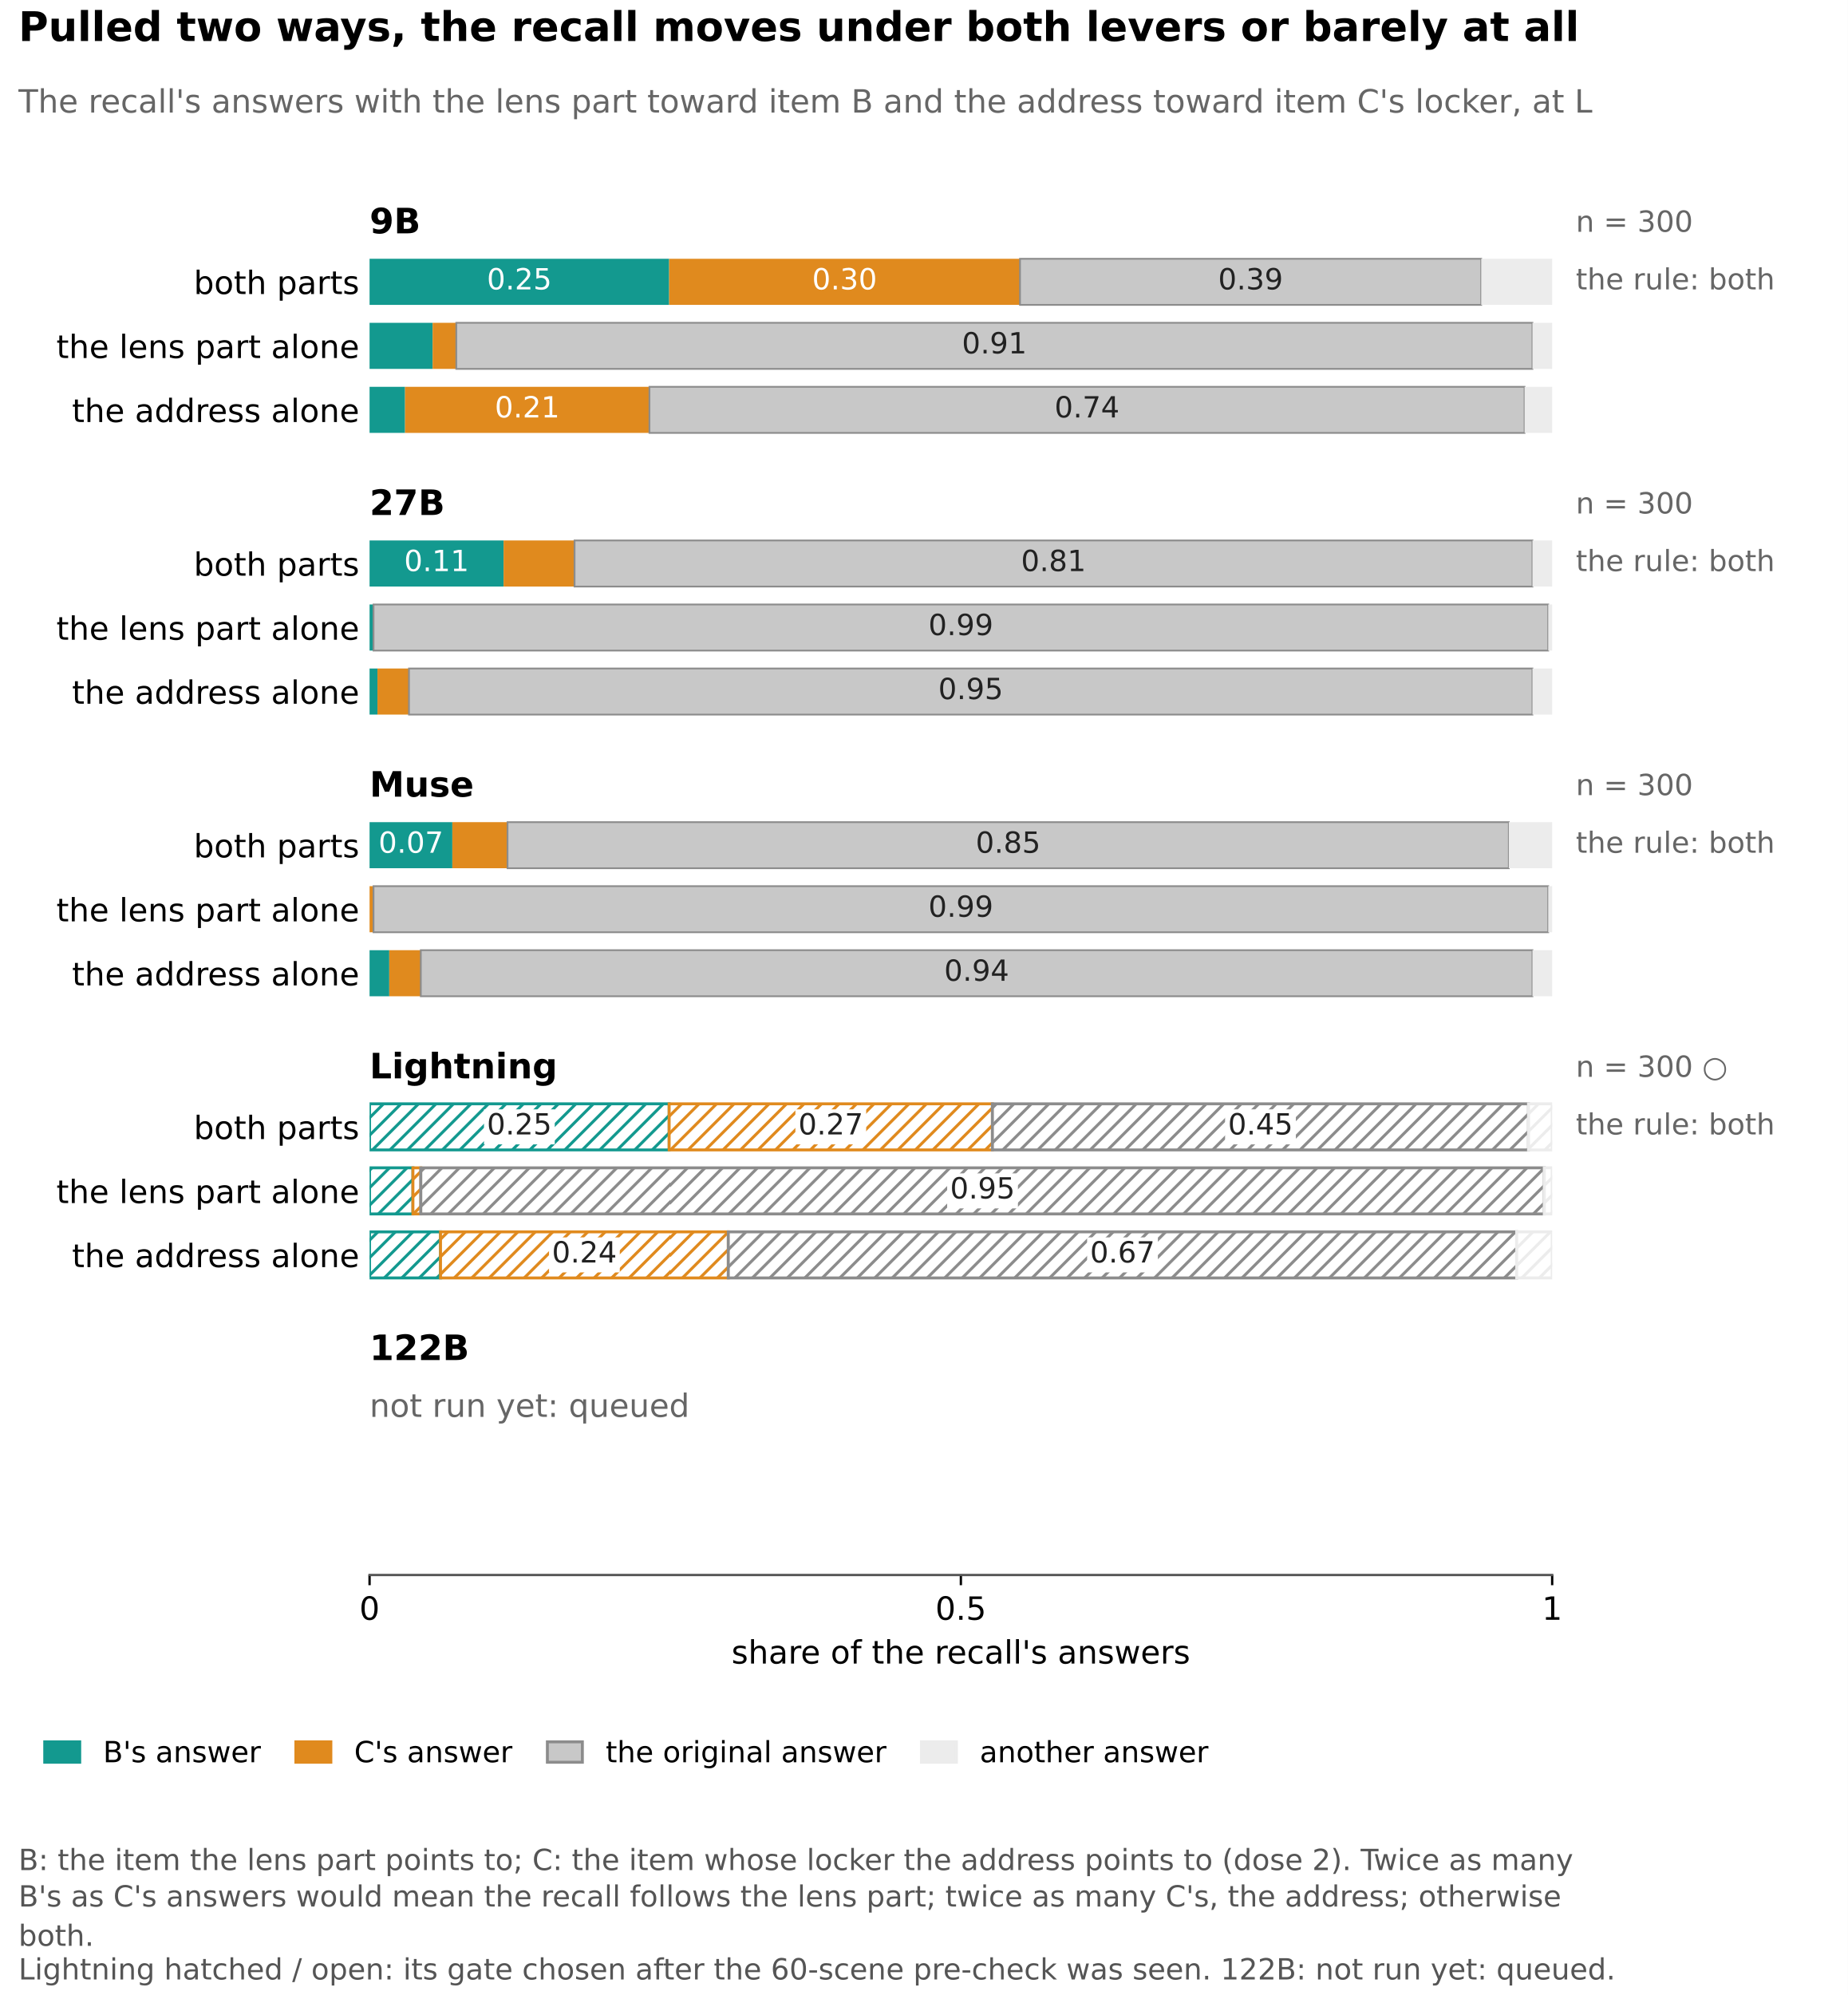
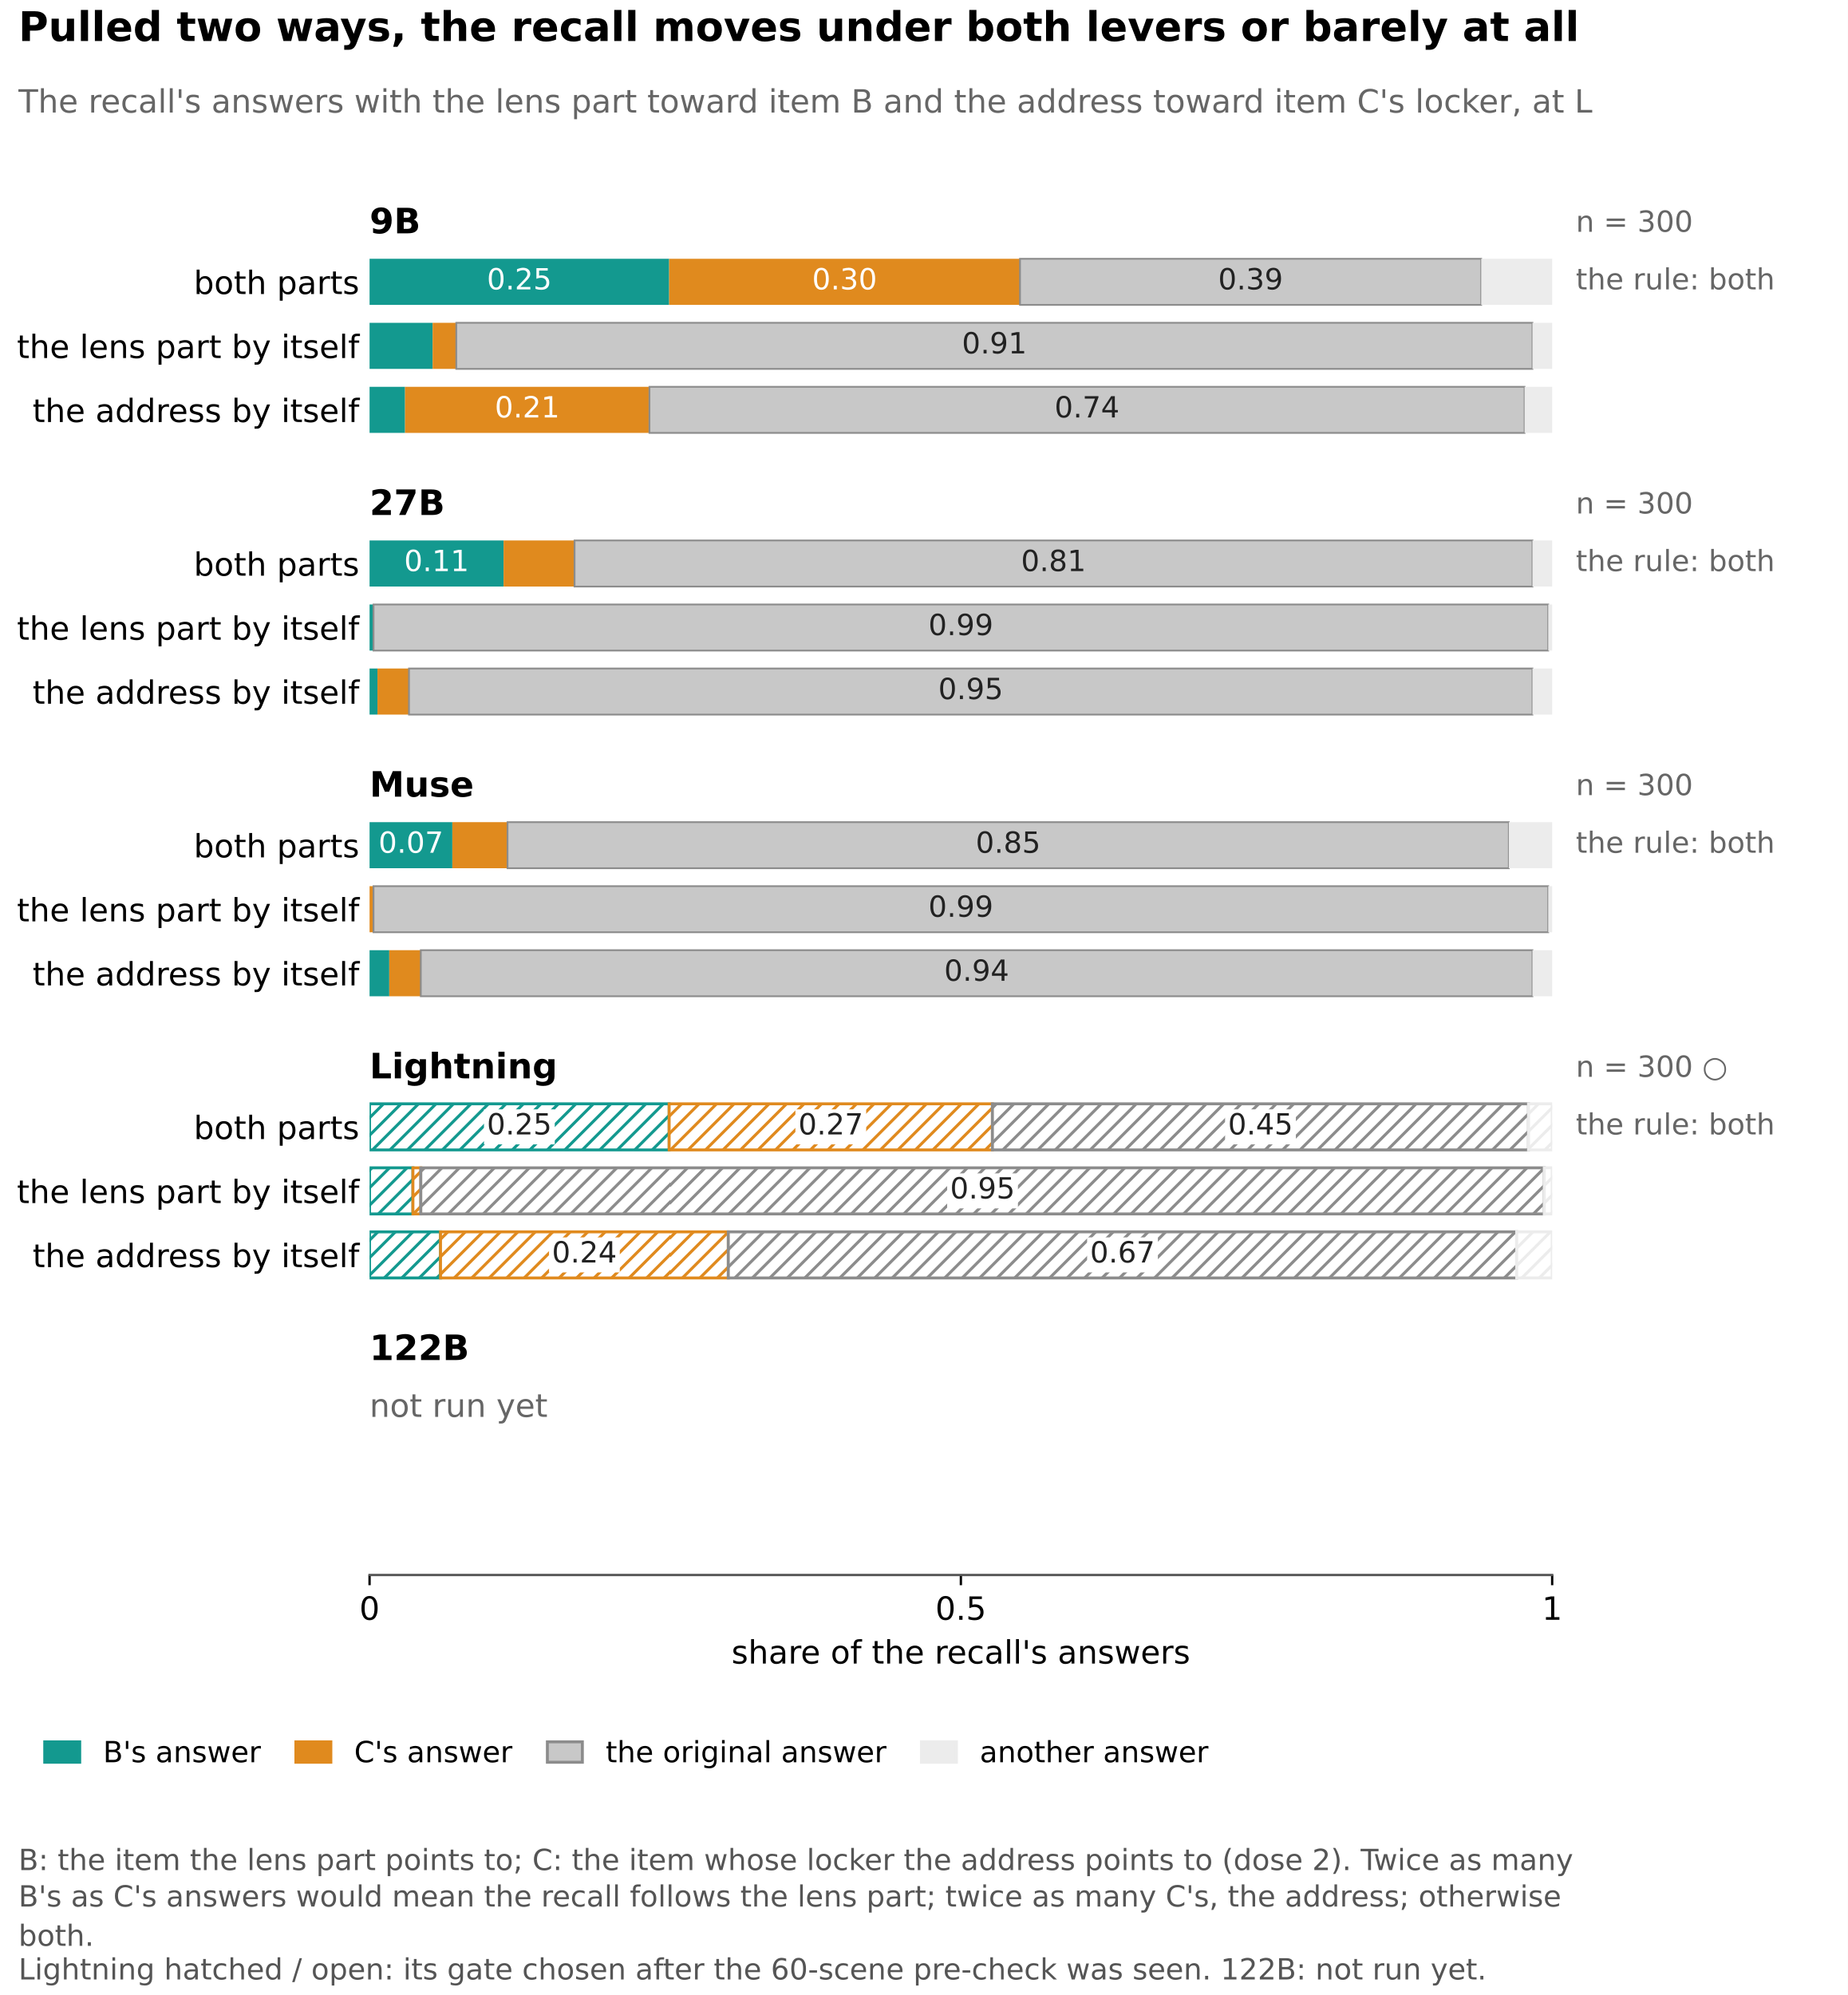
<svg xmlns="http://www.w3.org/2000/svg" xmlns:xlink="http://www.w3.org/1999/xlink" width="633.6pt" height="684pt" viewBox="0 0 633.6 684" version="1.1">
  <defs>
    <style type="text/css">*{stroke-linejoin: round; stroke-linecap: butt}</style>
  </defs>
  <g id="figure_1">
    <g id="patch_1">
      <path d="M 0 684  L 633.6 684  L 633.6 0  L 0 0  z " style="fill: #ffffff" />
    </g>
    <g id="axes_1">
      <g id="patch_2">
        <path d="M 126.72 540  L 532.224 540  L 532.224 64.8  L 126.72 64.8  z " style="fill: #ffffff" />
      </g>
      <g id="matplotlib.axis_1">
        <g id="xtick_1">
          <g id="line2d_1">
            <defs>
-               <path id="me4da1526d2" d="M 0 0  L 0 3.5  " style="stroke: #000000; stroke-width: 0.8" />
+               <path id="m4cd7d35f8d" d="M 0 0  L 0 3.5  " style="stroke: #000000; stroke-width: 0.8" />
            </defs>
            <g>
-               <use xlink:href="#me4da1526d2" x="126.72" y="540" style="stroke: #000000; stroke-width: 0.8" />
+               <use xlink:href="#m4cd7d35f8d" x="126.72" y="540" style="stroke: #000000; stroke-width: 0.8" />
            </g>
          </g>
          <g id="text_1">
            <text style="font-size: 11px; font-family: 'DejaVu Sans'; text-anchor: middle" x="126.72" y="555.357" transform="rotate(-0 126.72 555.3574)">0</text>
          </g>
        </g>
        <g id="xtick_2">
          <g id="line2d_2">
            <g>
-               <use xlink:href="#me4da1526d2" x="329.472" y="540" style="stroke: #000000; stroke-width: 0.8" />
+               <use xlink:href="#m4cd7d35f8d" x="329.472" y="540" style="stroke: #000000; stroke-width: 0.8" />
            </g>
          </g>
          <g id="text_2">
            <text style="font-size: 11px; font-family: 'DejaVu Sans'; text-anchor: middle" x="329.472" y="555.357" transform="rotate(-0 329.472 555.3574)">0.5</text>
          </g>
        </g>
        <g id="xtick_3">
          <g id="line2d_3">
            <g>
-               <use xlink:href="#me4da1526d2" x="532.224" y="540" style="stroke: #000000; stroke-width: 0.8" />
+               <use xlink:href="#m4cd7d35f8d" x="532.224" y="540" style="stroke: #000000; stroke-width: 0.8" />
            </g>
          </g>
          <g id="text_3">
            <text style="font-size: 11px; font-family: 'DejaVu Sans'; text-anchor: middle" x="532.224" y="555.357" transform="rotate(-0 532.224 555.3574)">1</text>
          </g>
        </g>
        <g id="text_4">
          <text style="font-size: 11px; font-family: 'DejaVu Sans'; text-anchor: middle" x="329.472" y="570.358" transform="rotate(-0 329.472 570.3583)">share of the recall's answers</text>
        </g>
      </g>
      <g id="matplotlib.axis_2">
        <g id="ytick_1">
          <g id="line2d_4" />
          <g id="text_5">
            <text style="font-size: 11px; font-family: 'DejaVu Sans'; text-anchor: end" x="123.22" y="100.805" transform="rotate(-0 123.22 100.8055)">both parts</text>
          </g>
        </g>
        <g id="ytick_2">
          <g id="line2d_5" />
          <g id="text_6">
-             <text style="font-size: 11px; font-family: 'DejaVu Sans'; text-anchor: end" x="123.22" y="122.755" transform="rotate(-0 123.22 122.7547)">the lens part alone</text>
+             <text style="font-size: 11px; font-family: 'DejaVu Sans'; text-anchor: end" x="123.22" y="122.755" transform="rotate(-0 123.22 122.7547)">the lens part by itself</text>
          </g>
        </g>
        <g id="ytick_3">
          <g id="line2d_6" />
          <g id="text_7">
-             <text style="font-size: 11px; font-family: 'DejaVu Sans'; text-anchor: end" x="123.22" y="144.704" transform="rotate(-0 123.22 144.7039)">the address alone</text>
+             <text style="font-size: 11px; font-family: 'DejaVu Sans'; text-anchor: end" x="123.22" y="144.704" transform="rotate(-0 123.22 144.7039)">the address by itself</text>
          </g>
        </g>
        <g id="ytick_4">
          <g id="line2d_7" />
          <g id="text_8">
            <text style="font-size: 11px; font-family: 'DejaVu Sans'; text-anchor: end" x="123.22" y="197.382" transform="rotate(-0 123.22 197.3819)">both parts</text>
          </g>
        </g>
        <g id="ytick_5">
          <g id="line2d_8" />
          <g id="text_9">
-             <text style="font-size: 11px; font-family: 'DejaVu Sans'; text-anchor: end" x="123.22" y="219.331" transform="rotate(-0 123.22 219.3311)">the lens part alone</text>
+             <text style="font-size: 11px; font-family: 'DejaVu Sans'; text-anchor: end" x="123.22" y="219.331" transform="rotate(-0 123.22 219.3311)">the lens part by itself</text>
          </g>
        </g>
        <g id="ytick_6">
          <g id="line2d_9" />
          <g id="text_10">
-             <text style="font-size: 11px; font-family: 'DejaVu Sans'; text-anchor: end" x="123.22" y="241.28" transform="rotate(-0 123.22 241.2803)">the address alone</text>
+             <text style="font-size: 11px; font-family: 'DejaVu Sans'; text-anchor: end" x="123.22" y="241.28" transform="rotate(-0 123.22 241.2803)">the address by itself</text>
          </g>
        </g>
        <g id="ytick_7">
          <g id="line2d_10" />
          <g id="text_11">
            <text style="font-size: 11px; font-family: 'DejaVu Sans'; text-anchor: end" x="123.22" y="293.958" transform="rotate(-0 123.22 293.9584)">both parts</text>
          </g>
        </g>
        <g id="ytick_8">
          <g id="line2d_11" />
          <g id="text_12">
-             <text style="font-size: 11px; font-family: 'DejaVu Sans'; text-anchor: end" x="123.22" y="315.908" transform="rotate(-0 123.22 315.9075)">the lens part alone</text>
+             <text style="font-size: 11px; font-family: 'DejaVu Sans'; text-anchor: end" x="123.22" y="315.908" transform="rotate(-0 123.22 315.9075)">the lens part by itself</text>
          </g>
        </g>
        <g id="ytick_9">
          <g id="line2d_12" />
          <g id="text_13">
-             <text style="font-size: 11px; font-family: 'DejaVu Sans'; text-anchor: end" x="123.22" y="337.857" transform="rotate(-0 123.22 337.8567)">the address alone</text>
+             <text style="font-size: 11px; font-family: 'DejaVu Sans'; text-anchor: end" x="123.22" y="337.857" transform="rotate(-0 123.22 337.8567)">the address by itself</text>
          </g>
        </g>
        <g id="ytick_10">
          <g id="line2d_13" />
          <g id="text_14">
            <text style="font-size: 11px; font-family: 'DejaVu Sans'; text-anchor: end" x="123.22" y="390.535" transform="rotate(-0 123.22 390.5348)">both parts</text>
          </g>
        </g>
        <g id="ytick_11">
          <g id="line2d_14" />
          <g id="text_15">
-             <text style="font-size: 11px; font-family: 'DejaVu Sans'; text-anchor: end" x="123.22" y="412.484" transform="rotate(-0 123.22 412.484)">the lens part alone</text>
+             <text style="font-size: 11px; font-family: 'DejaVu Sans'; text-anchor: end" x="123.22" y="412.484" transform="rotate(-0 123.22 412.484)">the lens part by itself</text>
          </g>
        </g>
        <g id="ytick_12">
          <g id="line2d_15" />
          <g id="text_16">
-             <text style="font-size: 11px; font-family: 'DejaVu Sans'; text-anchor: end" x="123.22" y="434.433" transform="rotate(-0 123.22 434.4332)">the address alone</text>
+             <text style="font-size: 11px; font-family: 'DejaVu Sans'; text-anchor: end" x="123.22" y="434.433" transform="rotate(-0 123.22 434.4332)">the address by itself</text>
          </g>
        </g>
      </g>
      <g id="patch_3">
-         <path d="M 126.72 104.528  L 229.448 104.528  L 229.448 88.725  L 126.72 88.725  z " clip-path="url(#p9a5013aaba)" style="fill: #13998f" />
+         <path d="M 126.72 104.528  L 229.448 104.528  L 229.448 88.725  L 126.72 88.725  z " clip-path="url(#pe338f164dc)" style="fill: #13998f" />
      </g>
      <g id="patch_4">
-         <path d="M 229.448 104.528  L 349.747 104.528  L 349.747 88.725  L 229.448 88.725  z " clip-path="url(#p9a5013aaba)" style="fill: #e08a1e" />
+         <path d="M 229.448 104.528  L 349.747 104.528  L 349.747 88.725  L 229.448 88.725  z " clip-path="url(#pe338f164dc)" style="fill: #e08a1e" />
      </g>
      <g id="patch_5">
-         <path d="M 349.747 104.528  L 507.894 104.528  L 507.894 88.725  L 349.747 88.725  z " clip-path="url(#p9a5013aaba)" style="fill: #c8c8c8; stroke: #8c8c8c; stroke-width: 0.6; stroke-linejoin: miter" />
+         <path d="M 349.747 104.528  L 507.894 104.528  L 507.894 88.725  L 349.747 88.725  z " clip-path="url(#pe338f164dc)" style="fill: #c8c8c8; stroke: #8c8c8c; stroke-width: 0.6; stroke-linejoin: miter" />
      </g>
      <g id="patch_6">
-         <path d="M 507.894 104.528  L 532.224 104.528  L 532.224 88.725  L 507.894 88.725  z " clip-path="url(#p9a5013aaba)" style="fill: #ececec" />
+         <path d="M 507.894 104.528  L 532.224 104.528  L 532.224 88.725  L 507.894 88.725  z " clip-path="url(#pe338f164dc)" style="fill: #ececec" />
      </g>
      <g id="patch_7">
-         <path d="M 126.72 126.477  L 148.347 126.477  L 148.347 110.674  L 126.72 110.674  z " clip-path="url(#p9a5013aaba)" style="fill: #13998f" />
+         <path d="M 126.72 126.477  L 148.347 126.477  L 148.347 110.674  L 126.72 110.674  z " clip-path="url(#pe338f164dc)" style="fill: #13998f" />
      </g>
      <g id="patch_8">
-         <path d="M 148.347 126.477  L 156.457 126.477  L 156.457 110.674  L 148.347 110.674  z " clip-path="url(#p9a5013aaba)" style="fill: #e08a1e" />
+         <path d="M 148.347 126.477  L 156.457 126.477  L 156.457 110.674  L 148.347 110.674  z " clip-path="url(#pe338f164dc)" style="fill: #e08a1e" />
      </g>
      <g id="patch_9">
-         <path d="M 156.457 126.477  L 525.466 126.477  L 525.466 110.674  L 156.457 110.674  z " clip-path="url(#p9a5013aaba)" style="fill: #c8c8c8; stroke: #8c8c8c; stroke-width: 0.6; stroke-linejoin: miter" />
+         <path d="M 156.457 126.477  L 525.466 126.477  L 525.466 110.674  L 156.457 110.674  z " clip-path="url(#pe338f164dc)" style="fill: #c8c8c8; stroke: #8c8c8c; stroke-width: 0.6; stroke-linejoin: miter" />
      </g>
      <g id="patch_10">
-         <path d="M 525.466 126.477  L 532.224 126.477  L 532.224 110.674  L 525.466 110.674  z " clip-path="url(#p9a5013aaba)" style="fill: #ececec" />
+         <path d="M 525.466 126.477  L 532.224 126.477  L 532.224 110.674  L 525.466 110.674  z " clip-path="url(#pe338f164dc)" style="fill: #ececec" />
      </g>
      <g id="patch_11">
-         <path d="M 126.72 148.426  L 138.885 148.426  L 138.885 132.623  L 126.72 132.623  z " clip-path="url(#p9a5013aaba)" style="fill: #13998f" />
+         <path d="M 126.72 148.426  L 138.885 148.426  L 138.885 132.623  L 126.72 132.623  z " clip-path="url(#pe338f164dc)" style="fill: #13998f" />
      </g>
      <g id="patch_12">
-         <path d="M 138.885 148.426  L 222.689 148.426  L 222.689 132.623  L 138.885 132.623  z " clip-path="url(#p9a5013aaba)" style="fill: #e08a1e" />
+         <path d="M 138.885 148.426  L 222.689 148.426  L 222.689 132.623  L 138.885 132.623  z " clip-path="url(#pe338f164dc)" style="fill: #e08a1e" />
      </g>
      <g id="patch_13">
-         <path d="M 222.689 148.426  L 522.762 148.426  L 522.762 132.623  L 222.689 132.623  z " clip-path="url(#p9a5013aaba)" style="fill: #c8c8c8; stroke: #8c8c8c; stroke-width: 0.6; stroke-linejoin: miter" />
+         <path d="M 222.689 148.426  L 522.762 148.426  L 522.762 132.623  L 222.689 132.623  z " clip-path="url(#pe338f164dc)" style="fill: #c8c8c8; stroke: #8c8c8c; stroke-width: 0.6; stroke-linejoin: miter" />
      </g>
      <g id="patch_14">
-         <path d="M 522.762 148.426  L 532.224 148.426  L 532.224 132.623  L 522.762 132.623  z " clip-path="url(#p9a5013aaba)" style="fill: #ececec" />
+         <path d="M 522.762 148.426  L 532.224 148.426  L 532.224 132.623  L 522.762 132.623  z " clip-path="url(#pe338f164dc)" style="fill: #ececec" />
      </g>
      <g id="patch_15">
-         <path d="M 126.72 201.104  L 172.677 201.104  L 172.677 185.301  L 126.72 185.301  z " clip-path="url(#p9a5013aaba)" style="fill: #13998f" />
+         <path d="M 126.72 201.104  L 172.677 201.104  L 172.677 185.301  L 126.72 185.301  z " clip-path="url(#pe338f164dc)" style="fill: #13998f" />
      </g>
      <g id="patch_16">
-         <path d="M 172.677 201.104  L 197.007 201.104  L 197.007 185.301  L 172.677 185.301  z " clip-path="url(#p9a5013aaba)" style="fill: #e08a1e" />
+         <path d="M 172.677 201.104  L 197.007 201.104  L 197.007 185.301  L 172.677 185.301  z " clip-path="url(#pe338f164dc)" style="fill: #e08a1e" />
      </g>
      <g id="patch_17">
-         <path d="M 197.007 201.104  L 525.466 201.104  L 525.466 185.301  L 197.007 185.301  z " clip-path="url(#p9a5013aaba)" style="fill: #c8c8c8; stroke: #8c8c8c; stroke-width: 0.6; stroke-linejoin: miter" />
+         <path d="M 197.007 201.104  L 525.466 201.104  L 525.466 185.301  L 197.007 185.301  z " clip-path="url(#pe338f164dc)" style="fill: #c8c8c8; stroke: #8c8c8c; stroke-width: 0.6; stroke-linejoin: miter" />
      </g>
      <g id="patch_18">
-         <path d="M 525.466 201.104  L 532.224 201.104  L 532.224 185.301  L 525.466 185.301  z " clip-path="url(#p9a5013aaba)" style="fill: #ececec" />
+         <path d="M 525.466 201.104  L 532.224 201.104  L 532.224 185.301  L 525.466 185.301  z " clip-path="url(#pe338f164dc)" style="fill: #ececec" />
      </g>
      <g id="patch_19">
-         <path d="M 126.72 223.054  L 128.072 223.054  L 128.072 207.25  L 126.72 207.25  z " clip-path="url(#p9a5013aaba)" style="fill: #13998f" />
+         <path d="M 126.72 223.054  L 128.072 223.054  L 128.072 207.25  L 126.72 207.25  z " clip-path="url(#pe338f164dc)" style="fill: #13998f" />
      </g>
      <g id="patch_20">
-         <path d="M 128.072 223.054  L 128.072 223.054  L 128.072 207.25  L 128.072 207.25  z " clip-path="url(#p9a5013aaba)" style="fill: #e08a1e" />
+         <path d="M 128.072 223.054  L 128.072 223.054  L 128.072 207.25  L 128.072 207.25  z " clip-path="url(#pe338f164dc)" style="fill: #e08a1e" />
      </g>
      <g id="patch_21">
-         <path d="M 128.072 223.054  L 530.872 223.054  L 530.872 207.25  L 128.072 207.25  z " clip-path="url(#p9a5013aaba)" style="fill: #c8c8c8; stroke: #8c8c8c; stroke-width: 0.6; stroke-linejoin: miter" />
+         <path d="M 128.072 223.054  L 530.872 223.054  L 530.872 207.25  L 128.072 207.25  z " clip-path="url(#pe338f164dc)" style="fill: #c8c8c8; stroke: #8c8c8c; stroke-width: 0.6; stroke-linejoin: miter" />
      </g>
      <g id="patch_22">
-         <path d="M 530.872 223.054  L 532.224 223.054  L 532.224 207.25  L 530.872 207.25  z " clip-path="url(#p9a5013aaba)" style="fill: #ececec" />
+         <path d="M 530.872 223.054  L 532.224 223.054  L 532.224 207.25  L 530.872 207.25  z " clip-path="url(#pe338f164dc)" style="fill: #ececec" />
      </g>
      <g id="patch_23">
-         <path d="M 126.72 245.003  L 129.423 245.003  L 129.423 229.199  L 126.72 229.199  z " clip-path="url(#p9a5013aaba)" style="fill: #13998f" />
+         <path d="M 126.72 245.003  L 129.423 245.003  L 129.423 229.199  L 126.72 229.199  z " clip-path="url(#pe338f164dc)" style="fill: #13998f" />
      </g>
      <g id="patch_24">
-         <path d="M 129.423 245.003  L 140.237 245.003  L 140.237 229.199  L 129.423 229.199  z " clip-path="url(#p9a5013aaba)" style="fill: #e08a1e" />
+         <path d="M 129.423 245.003  L 140.237 245.003  L 140.237 229.199  L 129.423 229.199  z " clip-path="url(#pe338f164dc)" style="fill: #e08a1e" />
      </g>
      <g id="patch_25">
-         <path d="M 140.237 245.003  L 525.466 245.003  L 525.466 229.199  L 140.237 229.199  z " clip-path="url(#p9a5013aaba)" style="fill: #c8c8c8; stroke: #8c8c8c; stroke-width: 0.6; stroke-linejoin: miter" />
+         <path d="M 140.237 245.003  L 525.466 245.003  L 525.466 229.199  L 140.237 229.199  z " clip-path="url(#pe338f164dc)" style="fill: #c8c8c8; stroke: #8c8c8c; stroke-width: 0.6; stroke-linejoin: miter" />
      </g>
      <g id="patch_26">
-         <path d="M 525.466 245.003  L 532.224 245.003  L 532.224 229.199  L 525.466 229.199  z " clip-path="url(#p9a5013aaba)" style="fill: #ececec" />
+         <path d="M 525.466 245.003  L 532.224 245.003  L 532.224 229.199  L 525.466 229.199  z " clip-path="url(#pe338f164dc)" style="fill: #ececec" />
      </g>
      <g id="patch_27">
-         <path d="M 126.72 297.681  L 155.105 297.681  L 155.105 281.878  L 126.72 281.878  z " clip-path="url(#p9a5013aaba)" style="fill: #13998f" />
+         <path d="M 126.72 297.681  L 155.105 297.681  L 155.105 281.878  L 126.72 281.878  z " clip-path="url(#pe338f164dc)" style="fill: #13998f" />
      </g>
      <g id="patch_28">
-         <path d="M 155.105 297.681  L 174.029 297.681  L 174.029 281.878  L 155.105 281.878  z " clip-path="url(#p9a5013aaba)" style="fill: #e08a1e" />
+         <path d="M 155.105 297.681  L 174.029 297.681  L 174.029 281.878  L 155.105 281.878  z " clip-path="url(#pe338f164dc)" style="fill: #e08a1e" />
      </g>
      <g id="patch_29">
-         <path d="M 174.029 297.681  L 517.356 297.681  L 517.356 281.878  L 174.029 281.878  z " clip-path="url(#p9a5013aaba)" style="fill: #c8c8c8; stroke: #8c8c8c; stroke-width: 0.6; stroke-linejoin: miter" />
+         <path d="M 174.029 297.681  L 517.356 297.681  L 517.356 281.878  L 174.029 281.878  z " clip-path="url(#pe338f164dc)" style="fill: #c8c8c8; stroke: #8c8c8c; stroke-width: 0.6; stroke-linejoin: miter" />
      </g>
      <g id="patch_30">
-         <path d="M 517.356 297.681  L 532.224 297.681  L 532.224 281.878  L 517.356 281.878  z " clip-path="url(#p9a5013aaba)" style="fill: #ececec" />
+         <path d="M 517.356 297.681  L 532.224 297.681  L 532.224 281.878  L 517.356 281.878  z " clip-path="url(#pe338f164dc)" style="fill: #ececec" />
      </g>
      <g id="patch_31">
-         <path d="M 126.72 319.63  L 126.72 319.63  L 126.72 303.827  L 126.72 303.827  z " clip-path="url(#p9a5013aaba)" style="fill: #13998f" />
+         <path d="M 126.72 319.63  L 126.72 319.63  L 126.72 303.827  L 126.72 303.827  z " clip-path="url(#pe338f164dc)" style="fill: #13998f" />
      </g>
      <g id="patch_32">
-         <path d="M 126.72 319.63  L 128.072 319.63  L 128.072 303.827  L 126.72 303.827  z " clip-path="url(#p9a5013aaba)" style="fill: #e08a1e" />
+         <path d="M 126.72 319.63  L 128.072 319.63  L 128.072 303.827  L 126.72 303.827  z " clip-path="url(#pe338f164dc)" style="fill: #e08a1e" />
      </g>
      <g id="patch_33">
-         <path d="M 128.072 319.63  L 530.872 319.63  L 530.872 303.827  L 128.072 303.827  z " clip-path="url(#p9a5013aaba)" style="fill: #c8c8c8; stroke: #8c8c8c; stroke-width: 0.6; stroke-linejoin: miter" />
+         <path d="M 128.072 319.63  L 530.872 319.63  L 530.872 303.827  L 128.072 303.827  z " clip-path="url(#pe338f164dc)" style="fill: #c8c8c8; stroke: #8c8c8c; stroke-width: 0.6; stroke-linejoin: miter" />
      </g>
      <g id="patch_34">
-         <path d="M 530.872 319.63  L 532.224 319.63  L 532.224 303.827  L 530.872 303.827  z " clip-path="url(#p9a5013aaba)" style="fill: #ececec" />
+         <path d="M 530.872 319.63  L 532.224 319.63  L 532.224 303.827  L 530.872 303.827  z " clip-path="url(#pe338f164dc)" style="fill: #ececec" />
      </g>
      <g id="patch_35">
-         <path d="M 126.72 341.579  L 133.478 341.579  L 133.478 325.776  L 126.72 325.776  z " clip-path="url(#p9a5013aaba)" style="fill: #13998f" />
+         <path d="M 126.72 341.579  L 133.478 341.579  L 133.478 325.776  L 126.72 325.776  z " clip-path="url(#pe338f164dc)" style="fill: #13998f" />
      </g>
      <g id="patch_36">
-         <path d="M 133.478 341.579  L 144.292 341.579  L 144.292 325.776  L 133.478 325.776  z " clip-path="url(#p9a5013aaba)" style="fill: #e08a1e" />
+         <path d="M 133.478 341.579  L 144.292 341.579  L 144.292 325.776  L 133.478 325.776  z " clip-path="url(#pe338f164dc)" style="fill: #e08a1e" />
      </g>
      <g id="patch_37">
-         <path d="M 144.292 341.579  L 525.466 341.579  L 525.466 325.776  L 144.292 325.776  z " clip-path="url(#p9a5013aaba)" style="fill: #c8c8c8; stroke: #8c8c8c; stroke-width: 0.6; stroke-linejoin: miter" />
+         <path d="M 144.292 341.579  L 525.466 341.579  L 525.466 325.776  L 144.292 325.776  z " clip-path="url(#pe338f164dc)" style="fill: #c8c8c8; stroke: #8c8c8c; stroke-width: 0.6; stroke-linejoin: miter" />
      </g>
      <g id="patch_38">
-         <path d="M 525.466 341.579  L 532.224 341.579  L 532.224 325.776  L 525.466 325.776  z " clip-path="url(#p9a5013aaba)" style="fill: #ececec" />
+         <path d="M 525.466 341.579  L 532.224 341.579  L 532.224 325.776  L 525.466 325.776  z " clip-path="url(#pe338f164dc)" style="fill: #ececec" />
      </g>
      <g id="patch_39">
-         <path d="M 126.72 394.257  L 229.448 394.257  L 229.448 378.454  L 126.72 378.454  z " clip-path="url(#p9a5013aaba)" style="fill: url(#h98ce9f9548); stroke: #13998f; stroke-linejoin: miter" />
+         <path d="M 126.72 394.257  L 229.448 394.257  L 229.448 378.454  L 126.72 378.454  z " clip-path="url(#pe338f164dc)" style="fill: url(#h8e6d7b1c17); stroke: #13998f; stroke-linejoin: miter" />
      </g>
      <g id="patch_40">
-         <path d="M 229.448 394.257  L 340.285 394.257  L 340.285 378.454  L 229.448 378.454  z " clip-path="url(#p9a5013aaba)" style="fill: url(#h57ff11829a); stroke: #e08a1e; stroke-linejoin: miter" />
+         <path d="M 229.448 394.257  L 340.285 394.257  L 340.285 378.454  L 229.448 378.454  z " clip-path="url(#pe338f164dc)" style="fill: url(#hc099b40309); stroke: #e08a1e; stroke-linejoin: miter" />
      </g>
      <g id="patch_41">
-         <path d="M 340.285 394.257  L 524.114 394.257  L 524.114 378.454  L 340.285 378.454  z " clip-path="url(#p9a5013aaba)" style="fill: url(#h8d06310cf4); stroke: #8c8c8c; stroke-linejoin: miter" />
+         <path d="M 340.285 394.257  L 524.114 394.257  L 524.114 378.454  L 340.285 378.454  z " clip-path="url(#pe338f164dc)" style="fill: url(#h61b656042b); stroke: #8c8c8c; stroke-linejoin: miter" />
      </g>
      <g id="patch_42">
-         <path d="M 524.114 394.257  L 532.224 394.257  L 532.224 378.454  L 524.114 378.454  z " clip-path="url(#p9a5013aaba)" style="fill: url(#hd815298b4c); stroke: #ececec; stroke-linejoin: miter" />
+         <path d="M 524.114 394.257  L 532.224 394.257  L 532.224 378.454  L 524.114 378.454  z " clip-path="url(#pe338f164dc)" style="fill: url(#h663b039740); stroke: #ececec; stroke-linejoin: miter" />
      </g>
      <g id="patch_43">
-         <path d="M 126.72 416.207  L 141.588 416.207  L 141.588 400.403  L 126.72 400.403  z " clip-path="url(#p9a5013aaba)" style="fill: url(#h98ce9f9548); stroke: #13998f; stroke-linejoin: miter" />
+         <path d="M 126.72 416.207  L 141.588 416.207  L 141.588 400.403  L 126.72 400.403  z " clip-path="url(#pe338f164dc)" style="fill: url(#h8e6d7b1c17); stroke: #13998f; stroke-linejoin: miter" />
      </g>
      <g id="patch_44">
-         <path d="M 141.588 416.207  L 144.292 416.207  L 144.292 400.403  L 141.588 400.403  z " clip-path="url(#p9a5013aaba)" style="fill: url(#h57ff11829a); stroke: #e08a1e; stroke-linejoin: miter" />
+         <path d="M 141.588 416.207  L 144.292 416.207  L 144.292 400.403  L 141.588 400.403  z " clip-path="url(#pe338f164dc)" style="fill: url(#hc099b40309); stroke: #e08a1e; stroke-linejoin: miter" />
      </g>
      <g id="patch_45">
-         <path d="M 144.292 416.207  L 529.521 416.207  L 529.521 400.403  L 144.292 400.403  z " clip-path="url(#p9a5013aaba)" style="fill: url(#h8d06310cf4); stroke: #8c8c8c; stroke-linejoin: miter" />
+         <path d="M 144.292 416.207  L 529.521 416.207  L 529.521 400.403  L 144.292 400.403  z " clip-path="url(#pe338f164dc)" style="fill: url(#h61b656042b); stroke: #8c8c8c; stroke-linejoin: miter" />
      </g>
      <g id="patch_46">
-         <path d="M 529.521 416.207  L 532.224 416.207  L 532.224 400.403  L 529.521 400.403  z " clip-path="url(#p9a5013aaba)" style="fill: url(#hd815298b4c); stroke: #ececec; stroke-linejoin: miter" />
+         <path d="M 529.521 416.207  L 532.224 416.207  L 532.224 400.403  L 529.521 400.403  z " clip-path="url(#pe338f164dc)" style="fill: url(#h663b039740); stroke: #ececec; stroke-linejoin: miter" />
      </g>
      <g id="patch_47">
-         <path d="M 126.72 438.156  L 151.05 438.156  L 151.05 422.352  L 126.72 422.352  z " clip-path="url(#p9a5013aaba)" style="fill: url(#h98ce9f9548); stroke: #13998f; stroke-linejoin: miter" />
+         <path d="M 126.72 438.156  L 151.05 438.156  L 151.05 422.352  L 126.72 422.352  z " clip-path="url(#pe338f164dc)" style="fill: url(#h8e6d7b1c17); stroke: #13998f; stroke-linejoin: miter" />
      </g>
      <g id="patch_48">
-         <path d="M 151.05 438.156  L 249.723 438.156  L 249.723 422.352  L 151.05 422.352  z " clip-path="url(#p9a5013aaba)" style="fill: url(#h57ff11829a); stroke: #e08a1e; stroke-linejoin: miter" />
+         <path d="M 151.05 438.156  L 249.723 438.156  L 249.723 422.352  L 151.05 422.352  z " clip-path="url(#pe338f164dc)" style="fill: url(#hc099b40309); stroke: #e08a1e; stroke-linejoin: miter" />
      </g>
      <g id="patch_49">
-         <path d="M 249.723 438.156  L 520.059 438.156  L 520.059 422.352  L 249.723 422.352  z " clip-path="url(#p9a5013aaba)" style="fill: url(#h8d06310cf4); stroke: #8c8c8c; stroke-linejoin: miter" />
+         <path d="M 249.723 438.156  L 520.059 438.156  L 520.059 422.352  L 249.723 422.352  z " clip-path="url(#pe338f164dc)" style="fill: url(#h61b656042b); stroke: #8c8c8c; stroke-linejoin: miter" />
      </g>
      <g id="patch_50">
-         <path d="M 520.059 438.156  L 532.224 438.156  L 532.224 422.352  L 520.059 422.352  z " clip-path="url(#p9a5013aaba)" style="fill: url(#hd815298b4c); stroke: #ececec; stroke-linejoin: miter" />
+         <path d="M 520.059 438.156  L 532.224 438.156  L 532.224 422.352  L 520.059 422.352  z " clip-path="url(#pe338f164dc)" style="fill: url(#h663b039740); stroke: #ececec; stroke-linejoin: miter" />
      </g>
      <g id="patch_51">
        <path d="M 126.72 540  L 532.224 540  " style="fill: none; stroke: #555555; stroke-width: 0.8; stroke-linejoin: miter; stroke-linecap: square" />
      </g>
      <g id="text_17">
        <text style="font-weight: 700; font-size: 12px; font-family: 'DejaVu Sans'; text-anchor: start" x="126.72" y="79.989" transform="rotate(-0 126.72 79.98924)">9B</text>
      </g>
      <g id="text_18">
        <text style="font-size: 10px; font-family: 'DejaVu Sans'; text-anchor: start; fill: #666666" x="540.334" y="79.47" transform="rotate(-0 540.3341 79.46971)">n = 300</text>
      </g>
      <g id="text_19">
        <text style="font-size: 10px; font-family: 'DejaVu Sans'; text-anchor: start; fill: #666666" x="540.334" y="99.224" transform="rotate(-0 540.3341 99.22437)">the rule: both</text>
      </g>
      <g id="text_20">
        <text style="font-weight: 700; font-size: 12px; font-family: 'DejaVu Sans'; text-anchor: start" x="126.72" y="176.566" transform="rotate(-0 126.72 176.5657)">27B</text>
      </g>
      <g id="text_21">
        <text style="font-size: 10px; font-family: 'DejaVu Sans'; text-anchor: start; fill: #666666" x="540.334" y="176.046" transform="rotate(-0 540.3341 176.0462)">n = 300</text>
      </g>
      <g id="text_22">
        <text style="font-size: 10px; font-family: 'DejaVu Sans'; text-anchor: start; fill: #666666" x="540.334" y="195.801" transform="rotate(-0 540.3341 195.8008)">the rule: both</text>
      </g>
      <g id="text_23">
        <text style="font-weight: 700; font-size: 12px; font-family: 'DejaVu Sans'; text-anchor: start" x="126.72" y="273.142" transform="rotate(-0 126.72 273.1421)">Muse</text>
      </g>
      <g id="text_24">
        <text style="font-size: 10px; font-family: 'DejaVu Sans'; text-anchor: start; fill: #666666" x="540.334" y="272.623" transform="rotate(-0 540.3341 272.6226)">n = 300</text>
      </g>
      <g id="text_25">
        <text style="font-size: 10px; font-family: 'DejaVu Sans'; text-anchor: start; fill: #666666" x="540.334" y="292.377" transform="rotate(-0 540.3341 292.3773)">the rule: both</text>
      </g>
      <g id="text_26">
        <text style="font-weight: 700; font-size: 12px; font-family: 'DejaVu Sans'; text-anchor: start" x="126.72" y="369.719" transform="rotate(-0 126.72 369.719)">Lightning</text>
      </g>
      <g id="text_27">
        <text style="font-size: 10px; font-family: 'DejaVu Sans'; text-anchor: start; fill: #666666" x="540.334" y="369.199" transform="rotate(-0 540.3341 369.199)">n = 300  ○</text>
      </g>
      <g id="text_28">
        <text style="font-size: 10px; font-family: 'DejaVu Sans'; text-anchor: start; fill: #666666" x="540.334" y="388.954" transform="rotate(-0 540.3341 388.9537)">the rule: both</text>
      </g>
      <g id="text_29">
        <text style="font-weight: 700; font-size: 12px; font-family: 'DejaVu Sans'; text-anchor: start" x="126.72" y="466.295" transform="rotate(-0 126.72 466.295)">122B</text>
      </g>
      <g id="text_30">
-         <text style="font-size: 11px; font-family: 'DejaVu Sans'; text-anchor: start; fill: #666666" x="126.72" y="485.79" transform="rotate(-0 126.72 485.79)">not run yet: queued</text>
+         <text style="font-size: 11px; font-family: 'DejaVu Sans'; text-anchor: start; fill: #666666" x="126.72" y="485.79" transform="rotate(-0 126.72 485.7895)">not run yet</text>
      </g>
      <g id="text_31">
        <text style="font-size: 10px; font-family: 'DejaVu Sans'; text-anchor: middle; fill: #ffffff" x="178.084" y="99.224" transform="rotate(-0 178.0838 99.22398)">0.25</text>
      </g>
      <g id="text_32">
        <text style="font-size: 10px; font-family: 'DejaVu Sans'; text-anchor: middle; fill: #ffffff" x="289.597" y="99.224" transform="rotate(-0 289.5974 99.22398)">0.30</text>
      </g>
      <g id="text_33">
        <text style="font-size: 10px; font-family: 'DejaVu Sans'; text-anchor: middle; fill: #222222" x="428.82" y="99.224" transform="rotate(-0 428.8205 99.22398)">0.39</text>
      </g>
      <g id="text_34">
        <text style="font-size: 10px; font-family: 'DejaVu Sans'; text-anchor: middle; fill: #222222" x="340.961" y="121.173" transform="rotate(-0 340.9613 121.1732)">0.91</text>
      </g>
      <g id="text_35">
        <text style="font-size: 10px; font-family: 'DejaVu Sans'; text-anchor: middle; fill: #ffffff" x="180.787" y="143.122" transform="rotate(-0 180.7872 143.1224)">0.21</text>
      </g>
      <g id="text_36">
        <text style="font-size: 10px; font-family: 'DejaVu Sans'; text-anchor: middle; fill: #222222" x="372.726" y="143.122" transform="rotate(-0 372.7258 143.1224)">0.74</text>
      </g>
      <g id="text_37">
        <text style="font-size: 10px; font-family: 'DejaVu Sans'; text-anchor: middle; fill: #ffffff" x="149.699" y="195.8" transform="rotate(-0 149.6986 195.8004)">0.11</text>
      </g>
      <g id="text_38">
        <text style="font-size: 10px; font-family: 'DejaVu Sans'; text-anchor: middle; fill: #222222" x="361.236" y="195.8" transform="rotate(-0 361.2365 195.8004)">0.81</text>
      </g>
      <g id="text_39">
        <text style="font-size: 10px; font-family: 'DejaVu Sans'; text-anchor: middle; fill: #222222" x="329.472" y="217.75" transform="rotate(-0 329.472 217.7496)">0.99</text>
      </g>
      <g id="text_40">
        <text style="font-size: 10px; font-family: 'DejaVu Sans'; text-anchor: middle; fill: #222222" x="332.851" y="239.699" transform="rotate(-0 332.8512 239.6988)">0.95</text>
      </g>
      <g id="text_41">
        <text style="font-size: 10px; font-family: 'DejaVu Sans'; text-anchor: middle; fill: #ffffff" x="140.913" y="292.377" transform="rotate(-0 140.9126 292.3769)">0.07</text>
      </g>
      <g id="text_42">
        <text style="font-size: 10px; font-family: 'DejaVu Sans'; text-anchor: middle; fill: #222222" x="345.692" y="292.377" transform="rotate(-0 345.6922 292.3769)">0.85</text>
      </g>
      <g id="text_43">
        <text style="font-size: 10px; font-family: 'DejaVu Sans'; text-anchor: middle; fill: #222222" x="329.472" y="314.326" transform="rotate(-0 329.472 314.3261)">0.99</text>
      </g>
      <g id="text_44">
        <text style="font-size: 10px; font-family: 'DejaVu Sans'; text-anchor: middle; fill: #222222" x="334.879" y="336.275" transform="rotate(-0 334.8787 336.2753)">0.94</text>
      </g>
      <g id="text_45">
        <g id="patch_52">
          <path d="M 165.951 392.356  L 190.217 392.356  L 190.217 380.356  L 165.951 380.356  z " style="fill: #ffffff" />
        </g>
        <text style="font-size: 10px; font-family: 'DejaVu Sans'; text-anchor: middle; fill: #222222" x="178.084" y="388.953" transform="rotate(-0 178.0838 388.9533)">0.25</text>
      </g>
      <g id="text_46">
        <g id="patch_53">
          <path d="M 272.734 392.356  L 296.999 392.356  L 296.999 380.356  L 272.734 380.356  z " style="fill: #ffffff" />
        </g>
        <text style="font-size: 10px; font-family: 'DejaVu Sans'; text-anchor: middle; fill: #222222" x="284.867" y="388.953" transform="rotate(-0 284.8666 388.9533)">0.27</text>
      </g>
      <g id="text_47">
        <g id="patch_54">
          <path d="M 420.067 392.356  L 444.332 392.356  L 444.332 380.356  L 420.067 380.356  z " style="fill: #ffffff" />
        </g>
        <text style="font-size: 10px; font-family: 'DejaVu Sans'; text-anchor: middle; fill: #222222" x="432.2" y="388.953" transform="rotate(-0 432.1997 388.9533)">0.45</text>
      </g>
      <g id="text_48">
        <g id="patch_55">
          <path d="M 324.773 414.305  L 349.039 414.305  L 349.039 402.305  L 324.773 402.305  z " style="fill: #ffffff" />
        </g>
        <text style="font-size: 10px; font-family: 'DejaVu Sans'; text-anchor: middle; fill: #222222" x="336.906" y="410.903" transform="rotate(-0 336.9062 410.9025)">0.95</text>
      </g>
      <g id="text_49">
        <g id="patch_56">
          <path d="M 188.254 436.254  L 212.519 436.254  L 212.519 424.254  L 188.254 424.254  z " style="fill: #ffffff" />
        </g>
        <text style="font-size: 10px; font-family: 'DejaVu Sans'; text-anchor: middle; fill: #222222" x="200.387" y="432.852" transform="rotate(-0 200.3866 432.8517)">0.24</text>
      </g>
      <g id="text_50">
        <g id="patch_57">
          <path d="M 372.758 436.254  L 397.024 436.254  L 397.024 424.254  L 372.758 424.254  z " style="fill: #ffffff" />
        </g>
        <text style="font-size: 10px; font-family: 'DejaVu Sans'; text-anchor: middle; fill: #222222" x="384.891" y="432.852" transform="rotate(-0 384.8909 432.8517)">0.67</text>
      </g>
    </g>
    <g id="text_51">
      <text style="font-weight: 700; font-size: 14px; font-family: 'DejaVu Sans'; text-anchor: start" x="6.336" y="14.058" transform="rotate(-0 6.336 14.05781)">Pulled two ways, the recall moves under both levers or barely at all</text>
    </g>
    <g id="text_52">
      <text style="font-size: 11px; font-family: 'DejaVu Sans'; text-anchor: start; fill: #666666" x="6.336" y="38.598" transform="rotate(-0 6.336 38.59828)">The recall's answers with the lens part toward item B and the address toward item C's locker, at L</text>
    </g>
    <g id="text_53">
      <text style="font-size: 10px; font-family: 'DejaVu Sans'; fill: #555555" transform="translate(6.336 641.1694)">B: the item the lens part points to; C: the item whose locker the address points to (dose 2). Twice as many</text>
      <text style="font-size: 10px; font-family: 'DejaVu Sans'; fill: #555555" transform="translate(6.336 653.6694)">B's as C's answers would mean the recall follows the lens part; twice as many C's, the address; otherwise</text>
      <text style="font-size: 10px; font-family: 'DejaVu Sans'; fill: #555555" transform="translate(6.336 667.1381)">both.</text>
-       <text style="font-size: 10px; font-family: 'DejaVu Sans'; fill: #555555" transform="translate(6.336 678.6694)">Lightning hatched / open: its gate chosen after the 60-scene pre-check was seen. 122B: not run yet: queued.</text>
+       <text style="font-size: 10px; font-family: 'DejaVu Sans'; fill: #555555" transform="translate(6.336 678.6694)">Lightning hatched / open: its gate chosen after the 60-scene pre-check was seen. 122B: not run yet.</text>
    </g>
    <g id="legend_1">
      <g id="patch_58">
        <path d="M 15.336 604.198  L 27.336 604.198  L 27.336 597.198  L 15.336 597.198  z " style="fill: #13998f; stroke: #13998f; stroke-linejoin: miter" />
      </g>
      <g id="text_54">
        <text style="font-size: 10px; font-family: 'DejaVu Sans'; text-anchor: start" x="35.336" y="604.198" transform="rotate(-0 35.336 604.1977)">B's answer</text>
      </g>
      <g id="patch_59">
        <path d="M 101.45 604.198  L 113.45 604.198  L 113.45 597.198  L 101.45 597.198  z " style="fill: #e08a1e; stroke: #e08a1e; stroke-linejoin: miter" />
      </g>
      <g id="text_55">
        <text style="font-size: 10px; font-family: 'DejaVu Sans'; text-anchor: start" x="121.45" y="604.198" transform="rotate(-0 121.4501 604.1977)">C's answer</text>
      </g>
      <g id="patch_60">
        <path d="M 187.686 604.198  L 199.686 604.198  L 199.686 597.198  L 187.686 597.198  z " style="fill: #c8c8c8; stroke: #8c8c8c; stroke-linejoin: miter" />
      </g>
      <g id="text_56">
        <text style="font-size: 10px; font-family: 'DejaVu Sans'; text-anchor: start" x="207.686" y="604.198" transform="rotate(-0 207.686 604.1977)">the original answer</text>
      </g>
      <g id="patch_61">
        <path d="M 315.949 604.198  L 327.949 604.198  L 327.949 597.198  L 315.949 597.198  z " style="fill: #ececec; stroke: #ececec; stroke-linejoin: miter" />
      </g>
      <g id="text_57">
        <text style="font-size: 10px; font-family: 'DejaVu Sans'; text-anchor: start" x="335.949" y="604.198" transform="rotate(-0 335.9485 604.1977)">another answer</text>
      </g>
    </g>
  </g>
  <defs>
-     <clipPath id="p9a5013aaba">
+     <clipPath id="pe338f164dc">
      <rect x="126.72" y="64.8" width="405.504" height="475.2" />
    </clipPath>
  </defs>
  <defs>
-     <pattern id="h98ce9f9548" patternUnits="userSpaceOnUse" x="0" y="0" width="72" height="72">
+     <pattern id="h8e6d7b1c17" patternUnits="userSpaceOnUse" x="0" y="0" width="72" height="72">
      <rect x="0" y="0" width="73" height="73" fill="#ffffff" />
      <path d="M -36 36  L 36 -36  M -33 39  L 39 -33  M -30 42  L 42 -30  M -27 45  L 45 -27  M -24 48  L 48 -24  M -21 51  L 51 -21  M -18 54  L 54 -18  M -15 57  L 57 -15  M -12 60  L 60 -12  M -9 63  L 63 -9  M -6 66  L 66 -6  M -3 69  L 69 -3  M 0 72  L 72 0  M 3 75  L 75 3  M 6 78  L 78 6  M 9 81  L 81 9  M 12 84  L 84 12  M 15 87  L 87 15  M 18 90  L 90 18  M 21 93  L 93 21  M 24 96  L 96 24  M 27 99  L 99 27  M 30 102  L 102 30  M 33 105  L 105 33  M 36 108  L 108 36  " style="fill: #13998f; stroke: #13998f; stroke-width: 1.0; stroke-linecap: butt; stroke-linejoin: miter" />
    </pattern>
-     <pattern id="h57ff11829a" patternUnits="userSpaceOnUse" x="0" y="0" width="72" height="72">
+     <pattern id="hc099b40309" patternUnits="userSpaceOnUse" x="0" y="0" width="72" height="72">
      <rect x="0" y="0" width="73" height="73" fill="#ffffff" />
      <path d="M -36 36  L 36 -36  M -33 39  L 39 -33  M -30 42  L 42 -30  M -27 45  L 45 -27  M -24 48  L 48 -24  M -21 51  L 51 -21  M -18 54  L 54 -18  M -15 57  L 57 -15  M -12 60  L 60 -12  M -9 63  L 63 -9  M -6 66  L 66 -6  M -3 69  L 69 -3  M 0 72  L 72 0  M 3 75  L 75 3  M 6 78  L 78 6  M 9 81  L 81 9  M 12 84  L 84 12  M 15 87  L 87 15  M 18 90  L 90 18  M 21 93  L 93 21  M 24 96  L 96 24  M 27 99  L 99 27  M 30 102  L 102 30  M 33 105  L 105 33  M 36 108  L 108 36  " style="fill: #e08a1e; stroke: #e08a1e; stroke-width: 1.0; stroke-linecap: butt; stroke-linejoin: miter" />
    </pattern>
-     <pattern id="h8d06310cf4" patternUnits="userSpaceOnUse" x="0" y="0" width="72" height="72">
+     <pattern id="h61b656042b" patternUnits="userSpaceOnUse" x="0" y="0" width="72" height="72">
      <rect x="0" y="0" width="73" height="73" fill="#ffffff" />
      <path d="M -36 36  L 36 -36  M -33 39  L 39 -33  M -30 42  L 42 -30  M -27 45  L 45 -27  M -24 48  L 48 -24  M -21 51  L 51 -21  M -18 54  L 54 -18  M -15 57  L 57 -15  M -12 60  L 60 -12  M -9 63  L 63 -9  M -6 66  L 66 -6  M -3 69  L 69 -3  M 0 72  L 72 0  M 3 75  L 75 3  M 6 78  L 78 6  M 9 81  L 81 9  M 12 84  L 84 12  M 15 87  L 87 15  M 18 90  L 90 18  M 21 93  L 93 21  M 24 96  L 96 24  M 27 99  L 99 27  M 30 102  L 102 30  M 33 105  L 105 33  M 36 108  L 108 36  " style="fill: #8c8c8c; stroke: #8c8c8c; stroke-width: 1.0; stroke-linecap: butt; stroke-linejoin: miter" />
    </pattern>
-     <pattern id="hd815298b4c" patternUnits="userSpaceOnUse" x="0" y="0" width="72" height="72">
+     <pattern id="h663b039740" patternUnits="userSpaceOnUse" x="0" y="0" width="72" height="72">
      <rect x="0" y="0" width="73" height="73" fill="#ffffff" />
      <path d="M -36 36  L 36 -36  M -33 39  L 39 -33  M -30 42  L 42 -30  M -27 45  L 45 -27  M -24 48  L 48 -24  M -21 51  L 51 -21  M -18 54  L 54 -18  M -15 57  L 57 -15  M -12 60  L 60 -12  M -9 63  L 63 -9  M -6 66  L 66 -6  M -3 69  L 69 -3  M 0 72  L 72 0  M 3 75  L 75 3  M 6 78  L 78 6  M 9 81  L 81 9  M 12 84  L 84 12  M 15 87  L 87 15  M 18 90  L 90 18  M 21 93  L 93 21  M 24 96  L 96 24  M 27 99  L 99 27  M 30 102  L 102 30  M 33 105  L 105 33  M 36 108  L 108 36  " style="fill: #ececec; stroke: #ececec; stroke-width: 1.0; stroke-linecap: butt; stroke-linejoin: miter" />
    </pattern>
  </defs>
</svg>
